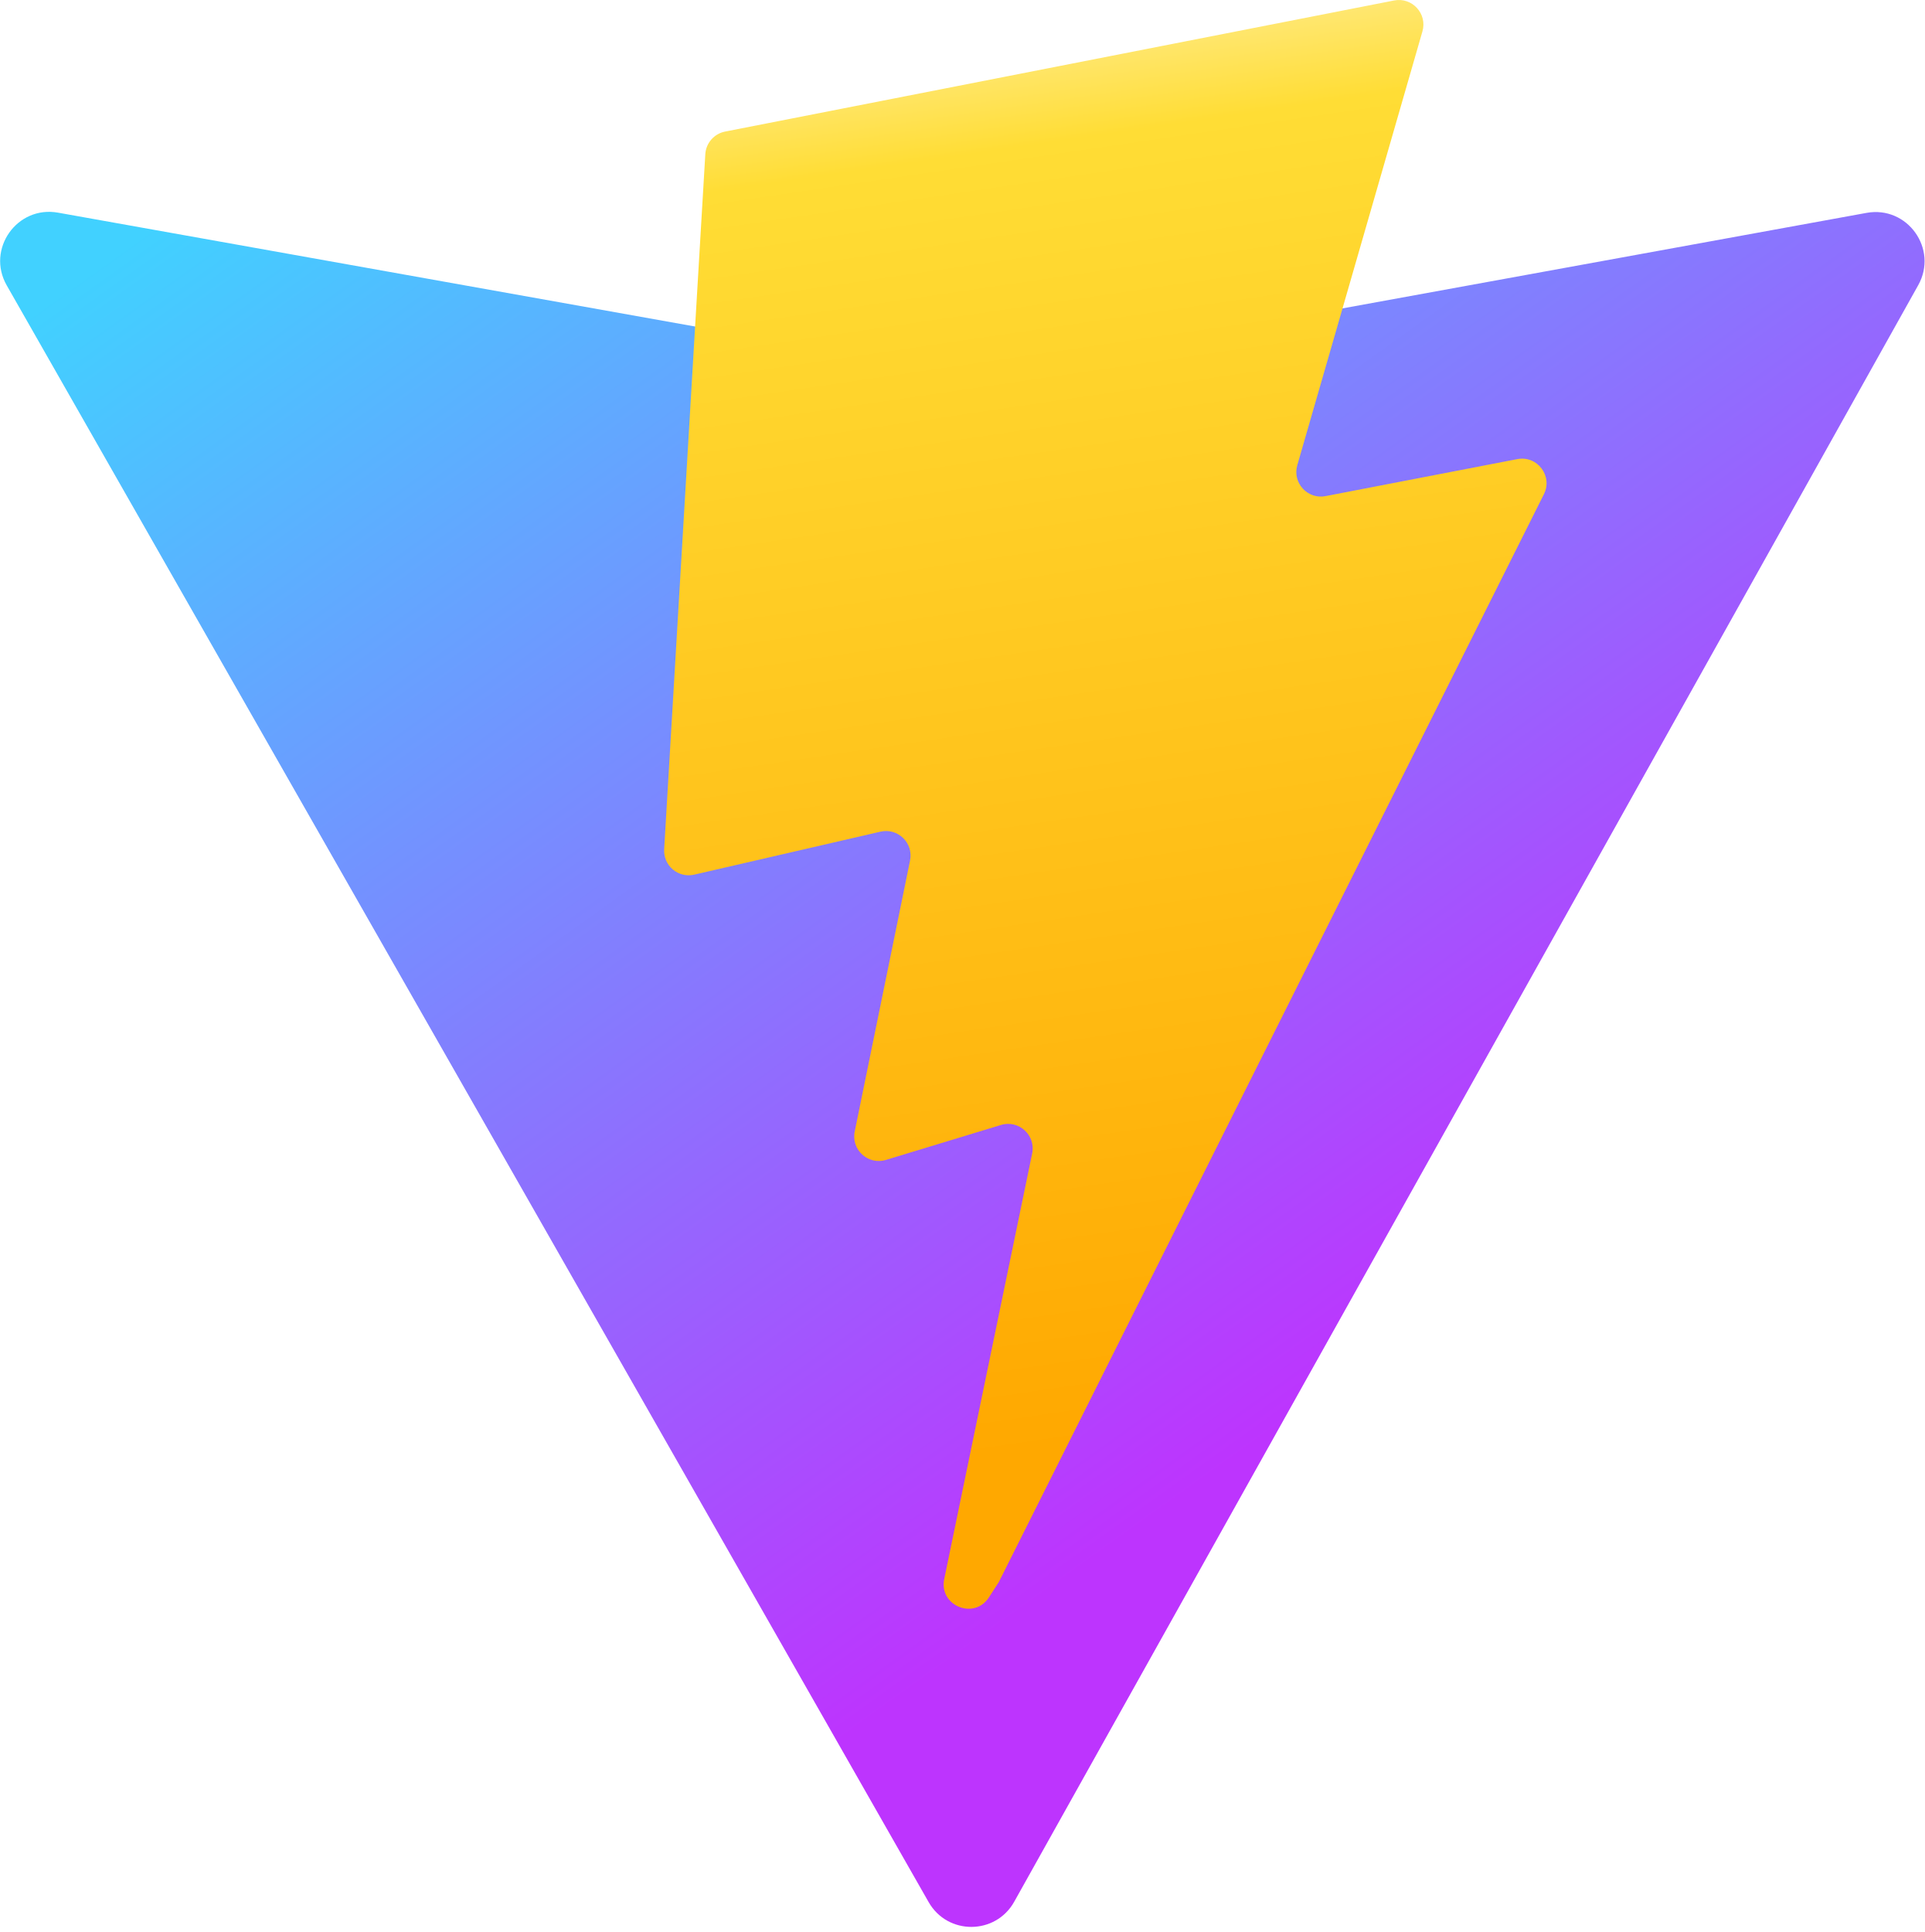
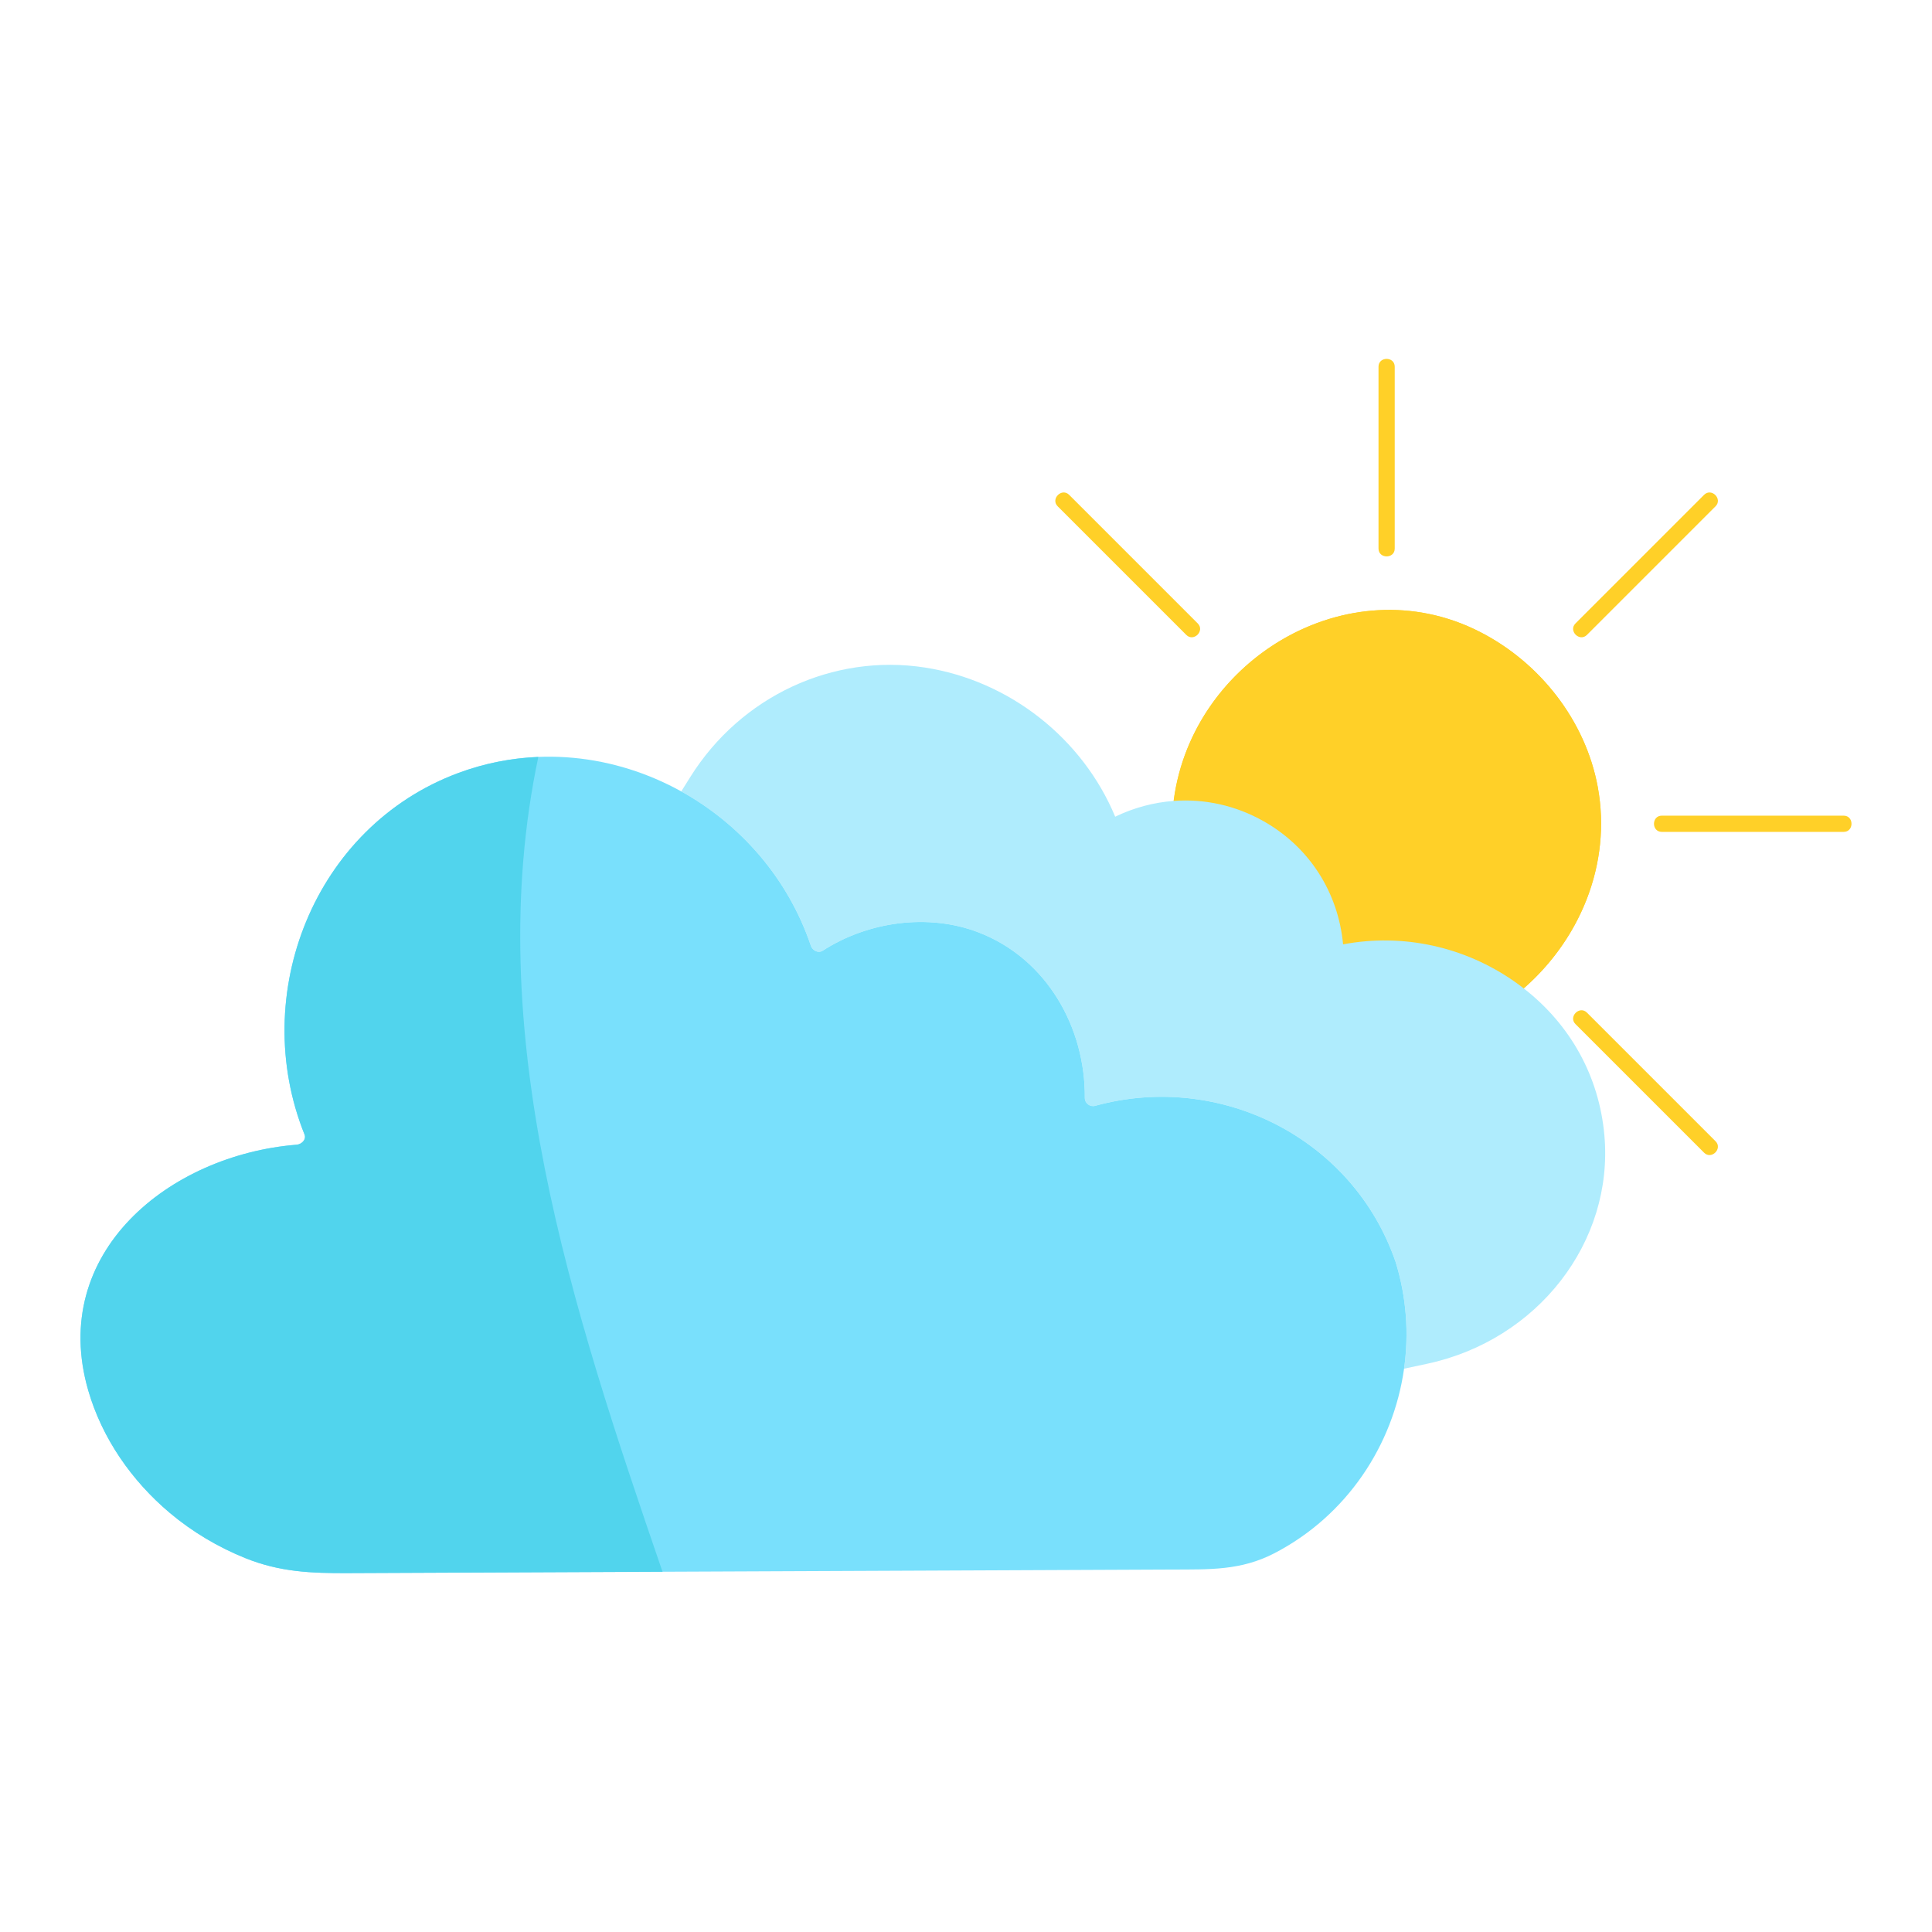
- <svg xmlns="http://www.w3.org/2000/svg" aria-hidden="true" role="img" class="iconify iconify--logos" width="31.88" height="32" preserveAspectRatio="xMidYMid meet" viewBox="0 0 256 257">
-   <defs>
-     <linearGradient id="IconifyId1813088fe1fbc01fb466" x1="-.828%" x2="57.636%" y1="7.652%" y2="78.411%">
-       <stop offset="0%" stop-color="#41D1FF" />
-       <stop offset="100%" stop-color="#BD34FE" />
-     </linearGradient>
-     <linearGradient id="IconifyId1813088fe1fbc01fb467" x1="43.376%" x2="50.316%" y1="2.242%" y2="89.03%">
-       <stop offset="0%" stop-color="#FFEA83" />
-       <stop offset="8.333%" stop-color="#FFDD35" />
-       <stop offset="100%" stop-color="#FFA800" />
-     </linearGradient>
-   </defs>
-   <path fill="url(#IconifyId1813088fe1fbc01fb466)" d="M255.153 37.938L134.897 252.976c-2.483 4.44-8.862 4.466-11.382.048L.875 37.958c-2.746-4.814 1.371-10.646 6.827-9.67l120.385 21.517a6.537 6.537 0 0 0 2.322-.004l117.867-21.483c5.438-.991 9.574 4.796 6.877 9.62Z" />
-   <path fill="url(#IconifyId1813088fe1fbc01fb467)" d="M185.432.063L96.44 17.501a3.268 3.268 0 0 0-2.634 3.014l-5.474 92.456a3.268 3.268 0 0 0 3.997 3.378l24.777-5.718c2.318-.535 4.413 1.507 3.936 3.838l-7.361 36.047c-.495 2.426 1.782 4.5 4.151 3.78l15.304-4.649c2.372-.72 4.652 1.36 4.15 3.788l-11.698 56.621c-.732 3.542 3.979 5.473 5.943 2.437l1.313-2.028l72.516-144.72c1.215-2.423-.88-5.186-3.54-4.672l-25.505 4.922c-2.396.462-4.435-1.77-3.759-4.114l16.646-57.705c.677-2.35-1.37-4.583-3.769-4.113Z" />
+ <svg xmlns="http://www.w3.org/2000/svg" version="1.1" id="Capa_1" x="0px" y="0px" viewBox="0 0 1200 1200" enable-background="new 0 0 1200 1200" xml:space="preserve">
+   <g>
+     <path fill="#FFD028" d="M728.558,500.915c9.066-89.407,107.78-150.59,190.478-108.522c37.292,18.97,65.774,55.087,73.378,96.498   c8.858,48.236-11.541,96.419-48.617,127.272c-30.85-23.904-72.161-34.3-112.664-25.535   C828.062,534.703,779.48,496.94,728.558,500.915z" />
+     <path fill="#FFD028" d="M856.215,340.722c0-37.65,0-75.299,0-112.948c0-6.492,10.073-6.481,10.073,0c0,37.65,0,75.299,0,112.948   C866.288,347.214,856.215,347.203,856.215,340.722z M736.821,394.349c4.589,4.589,11.714-2.531,7.122-7.122   c-26.622-26.622-53.245-53.244-79.867-79.867c-4.59-4.589-11.714,2.531-7.122,7.122   C683.576,341.105,710.198,367.727,736.821,394.349z M985.682,628.965c-4.589-4.589-11.714,2.531-7.122,7.122   c26.622,26.622,53.245,53.244,79.867,79.867c4.589,4.589,11.714-2.531,7.122-7.122   C1038.926,682.21,1012.304,655.588,985.682,628.965z M1145.135,506.621c-37.649,0-75.299,0-112.948,0   c-6.481,0-6.492,10.072,0,10.072c37.65,0,75.299,0,112.948,0C1151.616,516.693,1151.627,506.621,1145.135,506.621z    M985.682,394.349c26.622-26.622,53.244-53.244,79.866-79.867c4.59-4.59-2.53-11.714-7.122-7.122   c-26.622,26.622-53.244,53.245-79.867,79.867C973.97,391.816,981.09,398.94,985.682,394.349z M785.017,510.171   c28.306,16.069,46.185,44.123,49.195,76.383c36.946-6.959,75.245,1.246,106.499,23.13c1.937,1.356,3.822,2.758,5.668,4.192   c35.405-30.916,54.681-77.901,46.035-124.984c-7.604-41.412-36.087-77.528-73.378-96.498   c-81.625-41.522-178.79,17.565-190.018,105.076C748.177,496.047,767.53,500.244,785.017,510.171z" />
+     <path fill="#AFECFD" d="M886.385,847.067l-14.297,3.054c3.077-21.765,1.533-44.375-5.242-66.28   c-26.377-76.846-108.92-118.407-186.668-96.991c-3.134,0.863-6.404-1.581-6.376-4.856c0.38-44.038-23.811-86.634-66.039-102.873   c-31.208-12.001-68.723-6.729-96.704,11.337c-2.878,1.858-6.406-0.074-7.399-3.01c-14.167-41.929-43.799-75.534-80.519-95.886   l5.639-9.002c31.375-50.085,88.557-76.77,145.642-67.953c52.576,8.107,98.027,44.038,118.247,92.662   c11.662-5.635,23.965-8.88,36.349-9.8c19.158-1.422,38.512,2.775,55.999,12.701c28.306,16.069,46.185,44.123,49.195,76.383   c36.946-6.959,75.245,1.246,106.499,23.13c1.937,1.356,3.822,2.758,5.668,4.192c29.144,22.639,46.872,54.781,50.131,91.243   C1002.432,771.372,955.089,832.397,886.385,847.067z" />
+     <path fill="#79E0FC" d="M872.088,850.121c-6.744,47.704-35.697,91.35-80.515,114.616c-20.839,10.817-40.358,10.04-63.365,10.139   c-26.594,0.115-53.19,0.229-79.784,0.344c-47.649,0.206-95.298,0.411-142.947,0.616c-96.406,0.416-192.812,0.832-289.218,1.247   c-22.982,0.099-42.35-0.635-63.867-9.298c-16.937-6.819-32.944-16.334-46.918-28.091c-23.627-19.879-42.091-46.353-50.692-76.146   C30.122,778.135,104.993,717.385,184.276,711c2.898-0.233,6.177-3.087,4.856-6.375c-34.914-86.91,5.947-191.259,95.556-224.512   c47.214-17.521,97.288-11.367,138.454,11.449c36.719,20.351,66.352,53.957,80.519,95.886c0.992,2.936,4.521,4.868,7.399,3.01   c27.981-18.066,65.495-23.338,96.704-11.337c42.229,16.239,66.419,58.835,66.039,102.873c-0.028,3.275,3.242,5.719,6.376,4.856   c77.748-21.416,160.291,20.145,186.668,96.991C873.621,805.746,875.165,828.356,872.088,850.121z" />
+     <path fill="#51D4ED" d="M411.494,976.242c-65.078,0.281-130.157,0.561-195.236,0.842c-22.982,0.099-42.35-0.635-63.867-9.298   c-16.937-6.819-32.944-16.334-46.918-28.091c-23.627-19.879-42.091-46.353-50.692-76.146   C30.122,778.135,104.993,717.385,184.276,711c2.898-0.233,6.177-3.087,4.856-6.375c-34.914-86.91,5.947-191.259,95.556-224.512   c16.376-6.077,33.095-9.281,49.67-9.957C298.407,640.678,355.27,812.427,411.494,976.242z" />
+   </g>
</svg>
